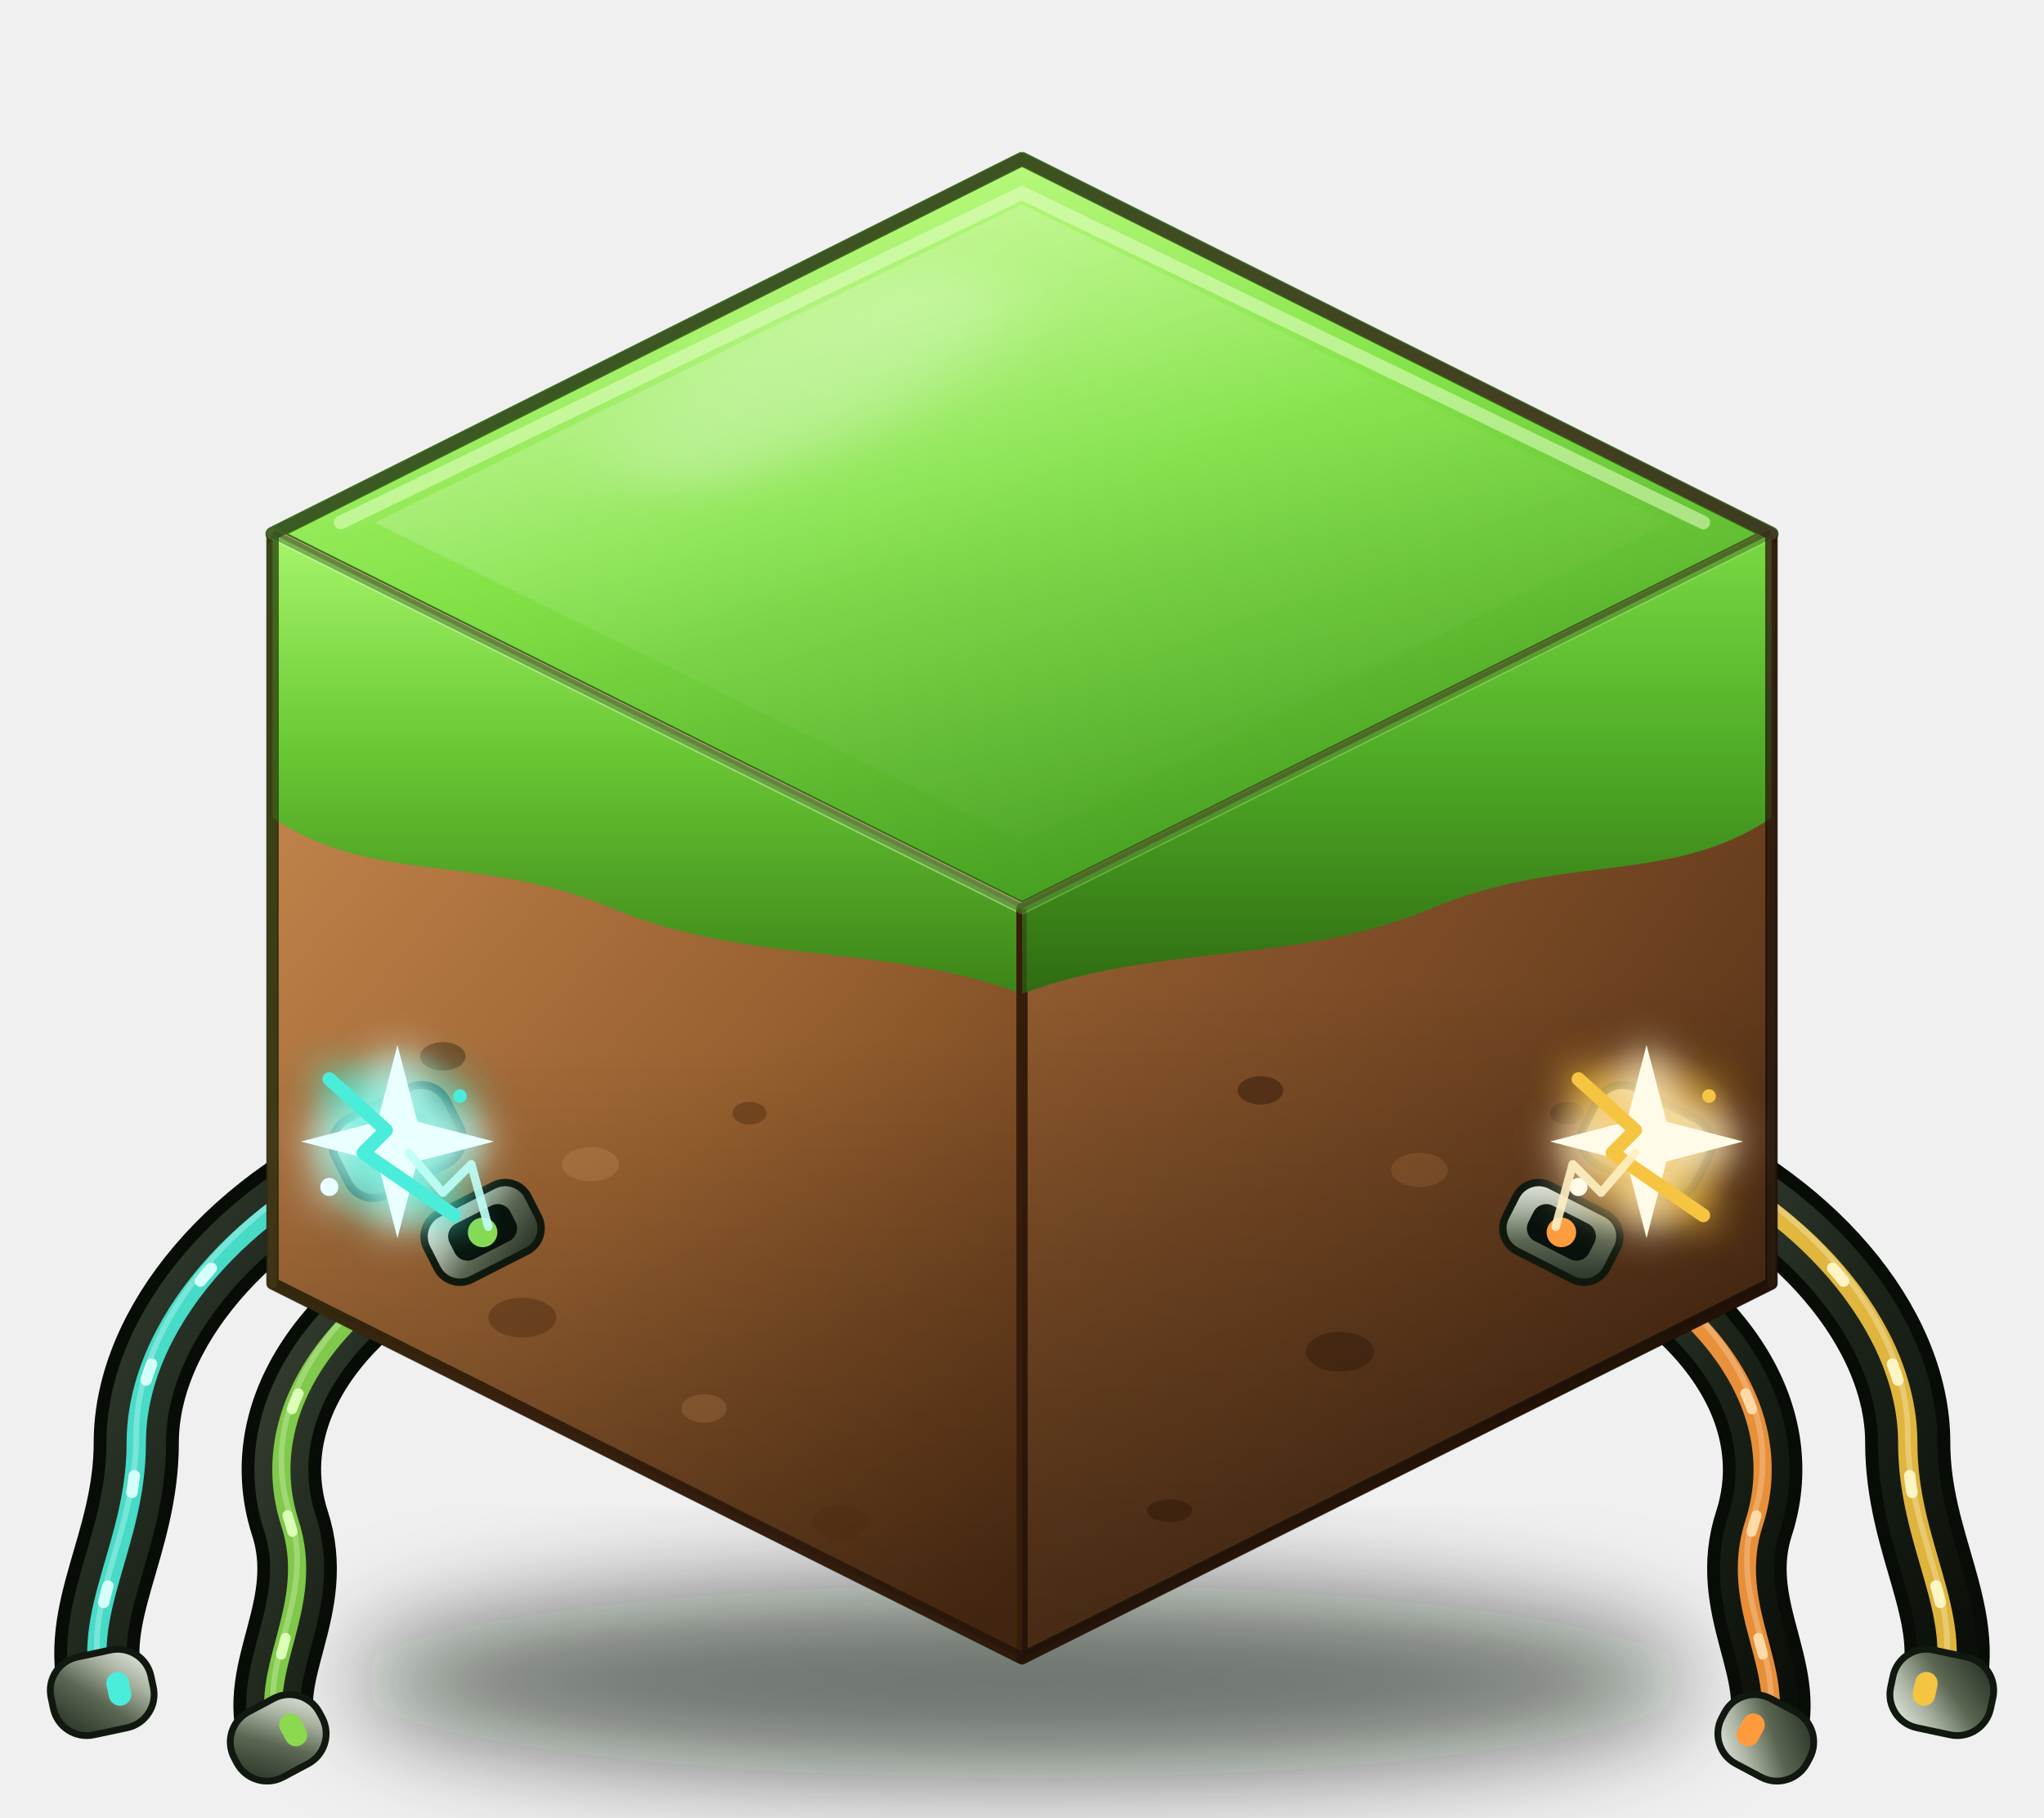
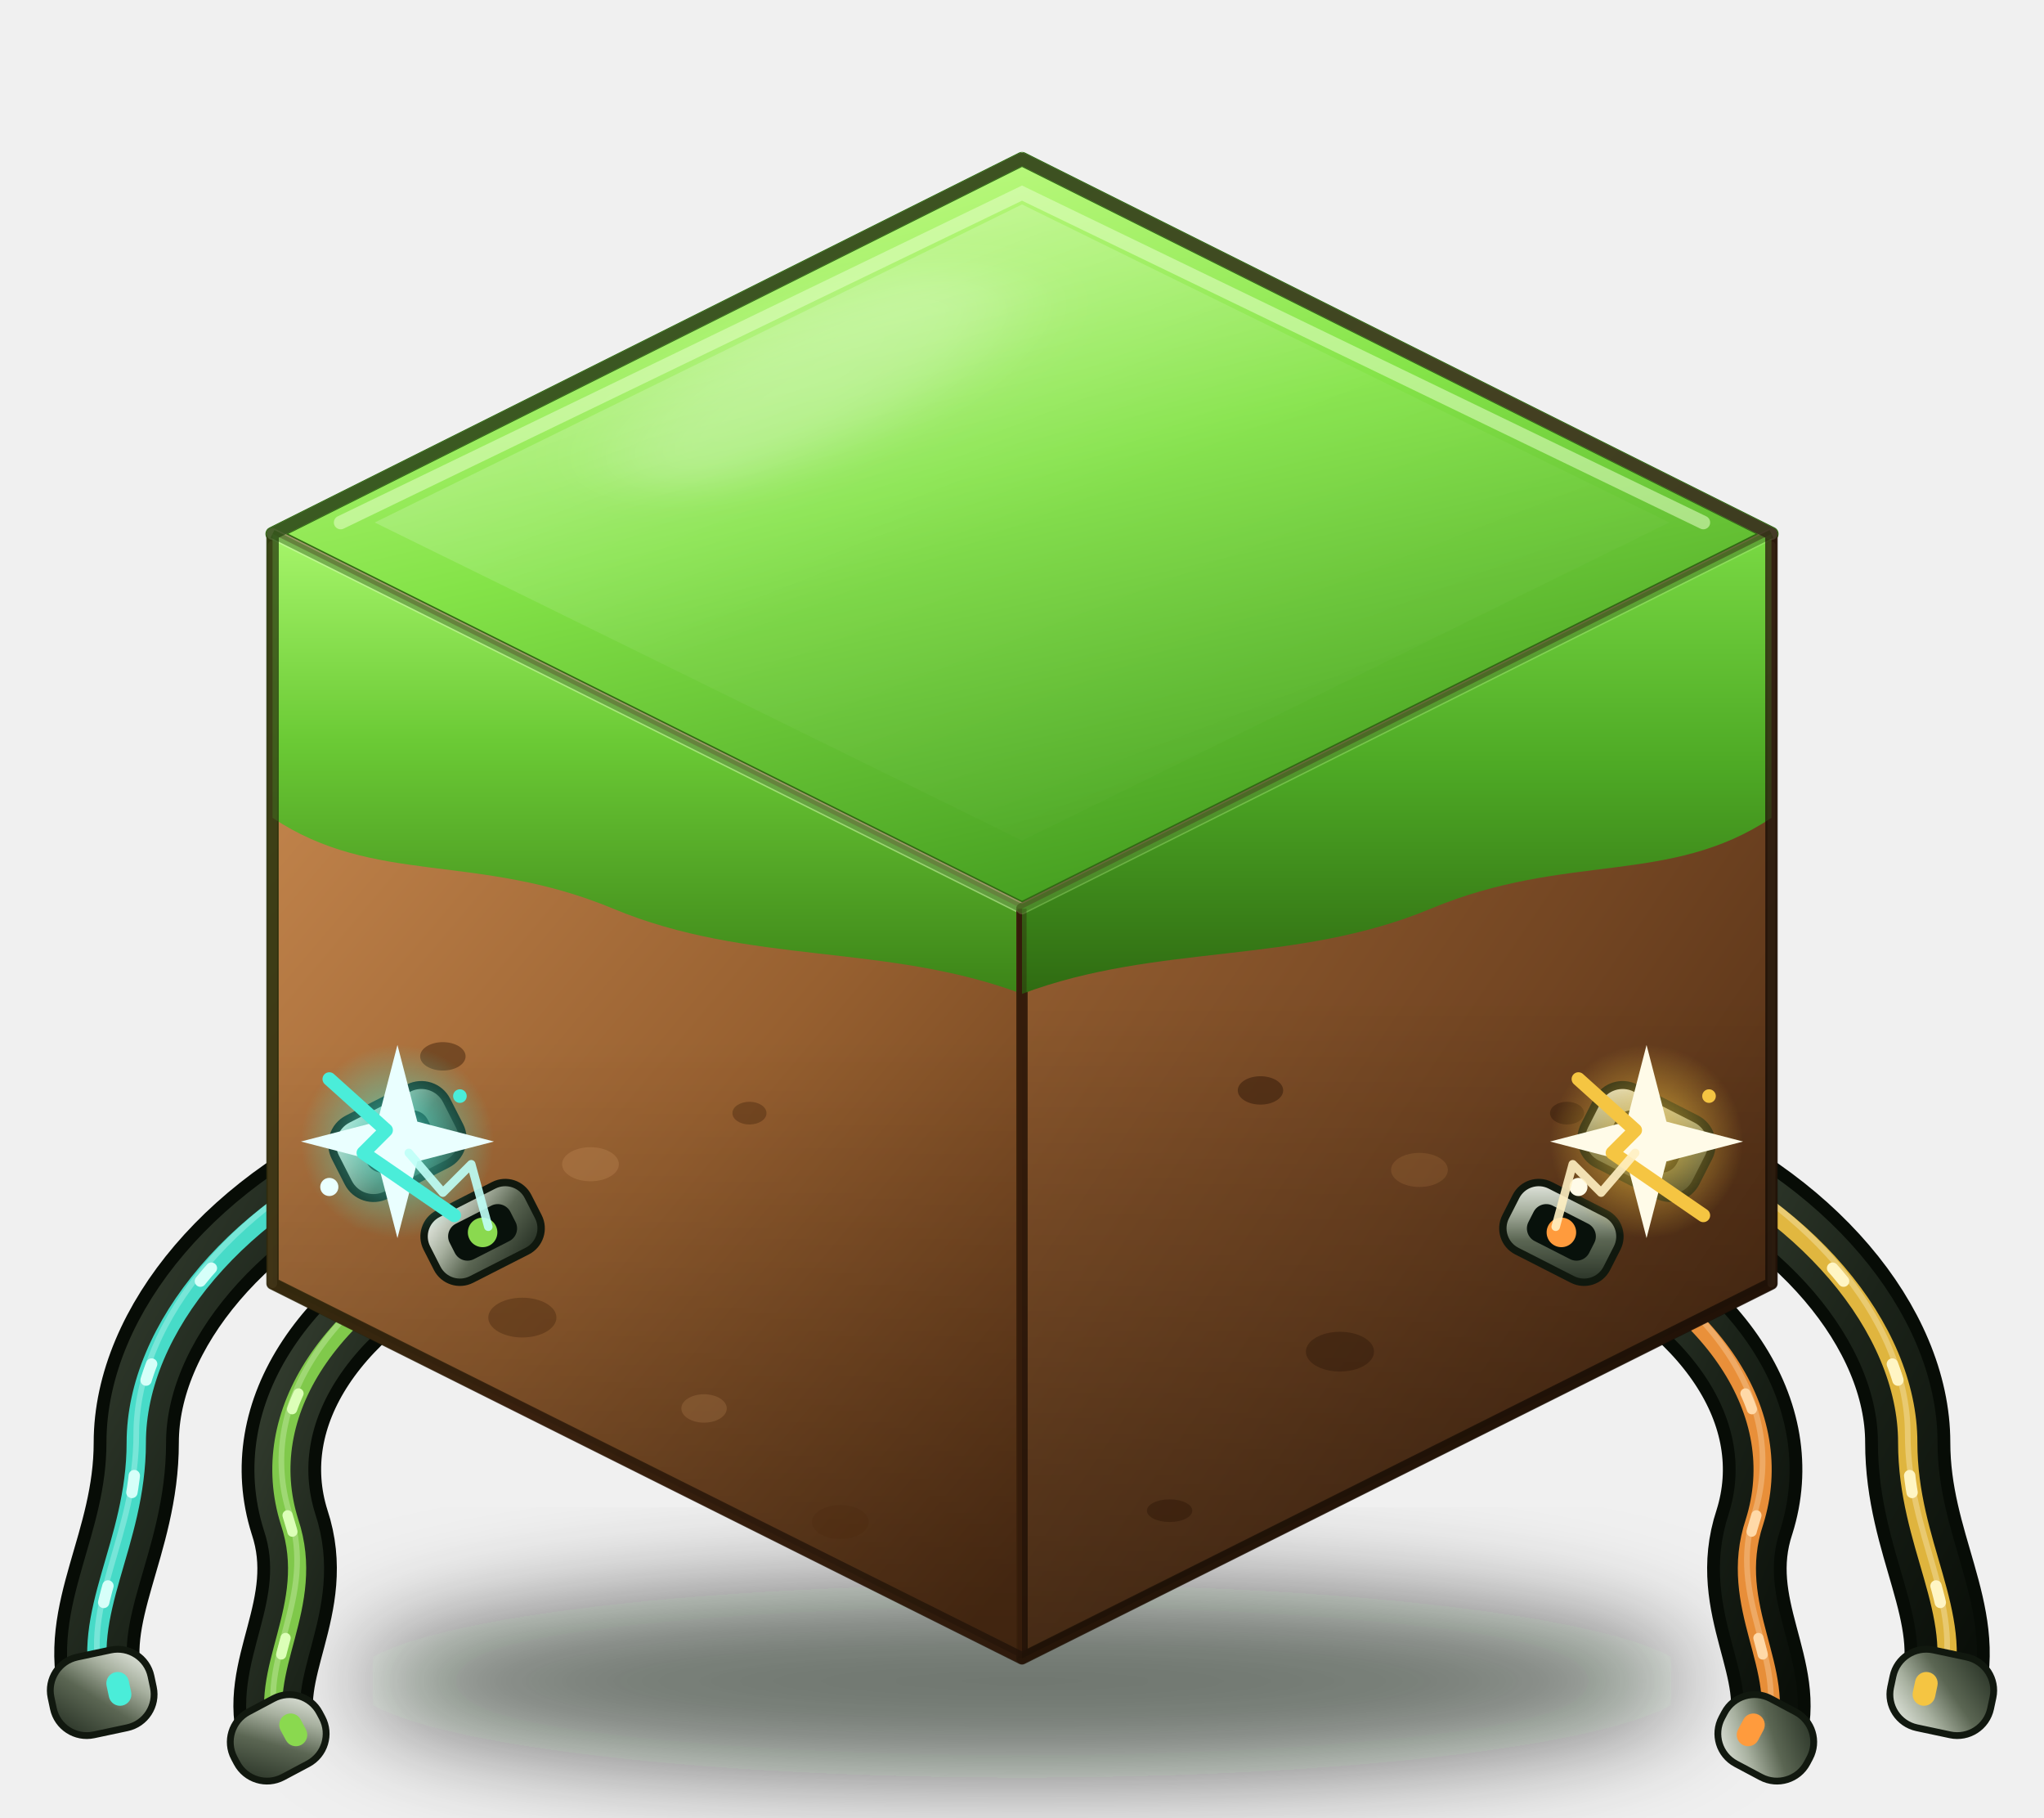
- <svg xmlns="http://www.w3.org/2000/svg" viewBox="0 0 360 320" role="img" aria-label="Glossy grass block with two glowing cables on each side">
+ <svg xmlns="http://www.w3.org/2000/svg" viewBox="0 0 360 320" style="background: transparent" role="img" aria-label="Glossy grass block with two glowing cables on each side">
  <defs>
    <linearGradient id="topGrad" x1="0.2" y1="0" x2="0.65" y2="1">
      <stop offset="0" stop-color="#c9ff8c" />
      <stop offset="0.45" stop-color="#84e348" />
      <stop offset="1" stop-color="#3f971c" />
    </linearGradient>
    <linearGradient id="topSheen" x1="0" y1="0" x2="0.8" y2="1">
      <stop offset="0" stop-color="#ffffff" stop-opacity="0.55" />
      <stop offset="0.55" stop-color="#ffffff" stop-opacity="0.08" />
      <stop offset="1" stop-color="#ffffff" stop-opacity="0" />
    </linearGradient>
    <linearGradient id="leftGrad" x1="0.1" y1="0" x2="0.9" y2="1">
      <stop offset="0" stop-color="#c98a50" />
      <stop offset="0.55" stop-color="#976030" />
      <stop offset="1" stop-color="#5d3517" />
    </linearGradient>
    <linearGradient id="rightGrad" x1="0" y1="0" x2="1" y2="1">
      <stop offset="0" stop-color="#a26836" />
      <stop offset="0.55" stop-color="#724522" />
      <stop offset="1" stop-color="#43240f" />
    </linearGradient>
    <linearGradient id="grassLeft" x1="0" y1="0" x2="0" y2="1">
      <stop offset="0" stop-color="#a6f56a" />
      <stop offset="0.45" stop-color="#6bca35" />
      <stop offset="1" stop-color="#3c8418" />
    </linearGradient>
    <linearGradient id="grassRight" x1="0" y1="0" x2="0" y2="1">
      <stop offset="0" stop-color="#79d943" />
      <stop offset="0.5" stop-color="#4eaa25" />
      <stop offset="1" stop-color="#2f6b12" />
    </linearGradient>
    <linearGradient id="leftShade" x1="0" y1="0.45" x2="0" y2="1">
      <stop offset="0" stop-color="#000000" stop-opacity="0" />
      <stop offset="1" stop-color="#000000" stop-opacity="0.45" />
    </linearGradient>
    <linearGradient id="rightShade" x1="0" y1="0.4" x2="0" y2="1">
      <stop offset="0" stop-color="#000000" stop-opacity="0" />
      <stop offset="1" stop-color="#000000" stop-opacity="0.55" />
    </linearGradient>
    <linearGradient id="outline" x1="0" y1="0" x2="1" y2="1">
      <stop offset="0" stop-color="#1e4b0b" />
      <stop offset="0.5" stop-color="#2d1a0b" />
      <stop offset="1" stop-color="#120a04" />
    </linearGradient>
    <linearGradient id="metal" x1="0" y1="0" x2="0.8" y2="1">
      <stop offset="0" stop-color="#f4f7f1" />
      <stop offset="0.35" stop-color="#a7b09f" />
      <stop offset="0.62" stop-color="#5b6653" />
      <stop offset="1" stop-color="#2b3528" />
    </linearGradient>
    <linearGradient id="cableCasing" x1="0" y1="0" x2="1" y2="1">
      <stop offset="0" stop-color="#3a4435" />
      <stop offset="0.5" stop-color="#1c241a" />
      <stop offset="1" stop-color="#0a0f09" />
    </linearGradient>
    <radialGradient id="cyanGlow">
      <stop offset="0" stop-color="#d8fff9" stop-opacity="0.95" />
      <stop offset="0.35" stop-color="#4aedd9" stop-opacity="0.5" />
      <stop offset="1" stop-color="#4aedd9" stop-opacity="0" />
    </radialGradient>
    <radialGradient id="goldGlow">
      <stop offset="0" stop-color="#fff5c4" stop-opacity="0.95" />
      <stop offset="0.35" stop-color="#f5c542" stop-opacity="0.5" />
      <stop offset="1" stop-color="#f5c542" stop-opacity="0" />
    </radialGradient>
    <filter id="softShadow" x="-40%" y="-40%" width="180%" height="180%">
      <feGaussianBlur stdDeviation="9" />
    </filter>
    <filter id="blur6" x="-80%" y="-80%" width="260%" height="260%">
      <feGaussianBlur stdDeviation="6" />
    </filter>
-     <filter id="sparkGlow" x="-120%" y="-120%" width="340%" height="340%">
-       <feGaussianBlur stdDeviation="3.5" result="blur" />
-       <feMerge>
-         <feMergeNode in="blur" />
-         <feMergeNode in="blur" />
-         <feMergeNode in="SourceGraphic" />
-       </feMerge>
-     </filter>
    <clipPath id="leftFace">
      <path d="M48 94 L180 160 L180 292 L48 226 Z" />
    </clipPath>
    <clipPath id="rightFace">
      <path d="M312 94 L180 160 L180 292 L312 226 Z" />
    </clipPath>
  </defs>
  <ellipse cx="180" cy="296" rx="118" ry="17" fill="#031006" opacity="0.55" filter="url(#softShadow)" />
  <g fill="none" stroke-linecap="round" stroke-linejoin="round">
    <path d="M70 201 C42 212 24 234 24 254 C24 272 14 284 18 298" stroke="#070c06" stroke-width="15" />
    <path d="M70 201 C42 212 24 234 24 254 C24 272 14 284 18 298" stroke="url(#cableCasing)" stroke-width="10.5" />
    <path d="M70 201 C42 212 24 234 24 254 C24 272 14 284 18 298" stroke="#4aedd9" stroke-width="3.4" opacity="0.9" />
    <path d="M70 199.5 C42 210.5 24 232.5 24 252.5 C24 270.5 14 282.5 18 296.5" stroke="#eaffff" stroke-width="1" opacity="0.3" />
    <path d="M70 201 C42 212 24 234 24 254 C24 272 14 284 18 298" stroke="#d6fff9" stroke-width="2" stroke-dasharray="3 17">
      <animate attributeName="stroke-dashoffset" from="0" to="-40" dur="1.7s" repeatCount="indefinite" />
    </path>
    <path d="M85 217 C58 229 45 249 51 268 C56 283 45 294 49 306" stroke="#070c06" stroke-width="14" />
    <path d="M85 217 C58 229 45 249 51 268 C56 283 45 294 49 306" stroke="url(#cableCasing)" stroke-width="9.5" />
    <path d="M85 217 C58 229 45 249 51 268 C56 283 45 294 49 306" stroke="#8ad94f" stroke-width="3.2" opacity="0.9" />
    <path d="M85 215.5 C58 227.5 45 247.5 51 266.5 C56 281.5 45 292.5 49 304.5" stroke="#f2ffdf" stroke-width="1" opacity="0.28" />
    <path d="M85 217 C58 229 45 249 51 268 C56 283 45 294 49 306" stroke="#dcffb8" stroke-width="1.8" stroke-dasharray="3 19">
      <animate attributeName="stroke-dashoffset" from="0" to="-44" dur="1.9s" repeatCount="indefinite" />
    </path>
    <path d="M290 201 C318 212 336 234 336 254 C336 272 346 284 342 298" stroke="#070c06" stroke-width="15" />
    <path d="M290 201 C318 212 336 234 336 254 C336 272 346 284 342 298" stroke="url(#cableCasing)" stroke-width="10.5" />
    <path d="M290 201 C318 212 336 234 336 254 C336 272 346 284 342 298" stroke="#f5c542" stroke-width="3.4" opacity="0.9" />
    <path d="M290 199.5 C318 210.5 336 232.5 336 252.5 C336 270.5 346 282.5 342 296.5" stroke="#fffbe8" stroke-width="1" opacity="0.3" />
    <path d="M290 201 C318 212 336 234 336 254 C336 272 346 284 342 298" stroke="#fff5c4" stroke-width="2" stroke-dasharray="3 17">
      <animate attributeName="stroke-dashoffset" from="0" to="-40" dur="1.6s" repeatCount="indefinite" />
    </path>
    <path d="M275 217 C302 229 315 249 309 268 C304 283 315 294 311 306" stroke="#070c06" stroke-width="14" />
    <path d="M275 217 C302 229 315 249 309 268 C304 283 315 294 311 306" stroke="url(#cableCasing)" stroke-width="9.5" />
    <path d="M275 217 C302 229 315 249 309 268 C304 283 315 294 311 306" stroke="#ff9b3d" stroke-width="3.2" opacity="0.9" />
    <path d="M275 215.5 C302 227.5 315 247.5 309 266.5 C304 281.5 315 292.5 311 304.5" stroke="#fff0d6" stroke-width="1" opacity="0.28" />
    <path d="M275 217 C302 229 315 249 309 268 C304 283 315 294 311 306" stroke="#ffd9a8" stroke-width="1.8" stroke-dasharray="3 19">
      <animate attributeName="stroke-dashoffset" from="0" to="-44" dur="2.1s" repeatCount="indefinite" />
    </path>
  </g>
  <g>
    <g transform="translate(18 298) rotate(78)">
      <rect x="-7" y="-9" width="14" height="18" rx="6" fill="url(#metal)" stroke="#11180f" stroke-width="1.2" />
      <rect x="-3" y="-5" width="6" height="4" rx="2" fill="#4aedd9" />
    </g>
    <g transform="translate(49 306) rotate(62)">
      <rect x="-6.5" y="-8.5" width="13" height="17" rx="6" fill="url(#metal)" stroke="#11180f" stroke-width="1.2" />
      <rect x="-3" y="-5" width="6" height="4" rx="2" fill="#8ad94f" />
    </g>
    <g transform="translate(342 298) rotate(-78)">
      <rect x="-7" y="-9" width="14" height="18" rx="6" fill="url(#metal)" stroke="#11180f" stroke-width="1.2" />
      <rect x="-3" y="-5" width="6" height="4" rx="2" fill="#f5c542" />
    </g>
    <g transform="translate(311 306) rotate(-62)">
      <rect x="-6.5" y="-8.5" width="13" height="17" rx="6" fill="url(#metal)" stroke="#11180f" stroke-width="1.2" />
      <rect x="-3" y="-5" width="6" height="4" rx="2" fill="#ff9b3d" />
    </g>
  </g>
  <g>
    <path d="M180 28 L312 94 L180 160 L48 94 Z" fill="url(#topGrad)" stroke="#2f6b12" stroke-width="2.5" stroke-linejoin="round" />
    <path d="M180 36 L294 92 L180 148 L66 92 Z" fill="url(#topSheen)" opacity="0.62" />
    <ellipse cx="143" cy="67" rx="38" ry="12" transform="rotate(-25 143 67)" fill="#ffffff" opacity="0.22" filter="url(#blur6)" />
    <path d="M60 92 L180 34 L300 92" fill="none" stroke="#e6ffc9" stroke-width="2.4" opacity="0.55" stroke-linecap="round" />
    <path d="M48 94 L180 160 L180 292 L48 226 Z" fill="url(#leftGrad)" stroke="#5a3518" stroke-width="2" stroke-linejoin="round" />
    <g clip-path="url(#leftFace)">
      <rect x="40" y="88" width="148" height="212" fill="url(#leftShade)" opacity="0.75" />
      <ellipse cx="78" cy="186" rx="4" ry="2.5" fill="#4b2a10" opacity="0.55" />
      <ellipse cx="104" cy="205" rx="5" ry="3" fill="#d39a63" opacity="0.24" />
      <ellipse cx="132" cy="196" rx="3" ry="2" fill="#4b2a10" opacity="0.45" />
      <ellipse cx="92" cy="232" rx="6" ry="3.5" fill="#4b2a10" opacity="0.45" />
      <ellipse cx="124" cy="248" rx="4" ry="2.5" fill="#d39a63" opacity="0.2" />
      <ellipse cx="68" cy="256" rx="4" ry="2" fill="#4b2a10" opacity="0.5" />
      <ellipse cx="148" cy="268" rx="5" ry="3" fill="#4b2a10" opacity="0.34" />
      <ellipse cx="108" cy="276" rx="4" ry="2.5" fill="#d39a63" opacity="0.18" />
    </g>
    <path d="M48 94 L180 160 L180 175 C156 166 132 170 108 160 C84 150 66 156 48 144 Z" fill="url(#grassLeft)" />
    <path d="M48 94 L180 160" fill="none" stroke="#dcffb8" stroke-width="2" opacity="0.5" stroke-linecap="round" />
    <path d="M312 94 L180 160 L180 292 L312 226 Z" fill="url(#rightGrad)" stroke="#3b210d" stroke-width="2" stroke-linejoin="round" />
    <g clip-path="url(#rightFace)">
      <rect x="176" y="88" width="144" height="212" fill="url(#rightShade)" opacity="0.8" />
      <ellipse cx="222" cy="192" rx="4" ry="2.5" fill="#2f1808" opacity="0.5" />
      <ellipse cx="250" cy="206" rx="5" ry="3" fill="#c98a50" opacity="0.18" />
      <ellipse cx="276" cy="196" rx="3" ry="2" fill="#2f1808" opacity="0.45" />
      <ellipse cx="236" cy="238" rx="6" ry="3.5" fill="#2f1808" opacity="0.45" />
      <ellipse cx="268" cy="252" rx="4" ry="2.5" fill="#c98a50" opacity="0.15" />
      <ellipse cx="206" cy="266" rx="4" ry="2" fill="#2f1808" opacity="0.5" />
      <ellipse cx="286" cy="268" rx="5" ry="3" fill="#2f1808" opacity="0.3" />
    </g>
    <path d="M312 94 L180 160 L180 175 C204 166 228 170 252 160 C276 150 294 156 312 144 Z" fill="url(#grassRight)" />
    <path d="M312 94 L180 160" fill="none" stroke="#b9f28a" stroke-width="2" opacity="0.35" stroke-linecap="round" />
    <path d="M48 94 L180 28 L312 94" fill="none" stroke="#e6ffc9" stroke-width="2.2" opacity="0.45" stroke-linecap="round" />
    <path d="M48 96 L48 226" fill="none" stroke="#f1c690" stroke-width="1.6" opacity="0.28" stroke-linecap="round" />
    <path d="M312 96 L312 226" fill="none" stroke="#ffd9a8" stroke-width="1.4" opacity="0.18" stroke-linecap="round" />
    <path d="M180 160 L180 292" fill="none" stroke="#2b1508" stroke-width="1.6" opacity="0.35" />
    <path d="M48 94 L180 160 L312 94" fill="none" stroke="#2f6b12" stroke-width="1.5" opacity="0.5" />
    <path d="M180 28 L312 94 L312 226 L180 292 L48 226 L48 94 Z" fill="none" stroke="url(#outline)" stroke-width="2.2" stroke-linejoin="round" opacity="0.75" />
  </g>
  <g>
    <g transform="translate(70 201) rotate(-27)">
      <rect x="-11" y="-7.5" width="22" height="15" rx="5" fill="url(#metal)" stroke="#10180e" stroke-width="1.4" />
      <rect x="-6.5" y="-4" width="13" height="8" rx="3" fill="#08110b" />
      <circle r="3" fill="#4aedd9" />
    </g>
    <g transform="translate(85 217) rotate(-27)">
      <rect x="-10" y="-6.5" width="20" height="13" rx="4.5" fill="url(#metal)" stroke="#10180e" stroke-width="1.3" />
      <rect x="-6" y="-3.5" width="12" height="7" rx="2.5" fill="#08110b" />
      <circle r="2.6" fill="#8ad94f" />
    </g>
    <g transform="translate(290 201) rotate(27)">
      <rect x="-11" y="-7.5" width="22" height="15" rx="5" fill="url(#metal)" stroke="#10180e" stroke-width="1.4" />
      <rect x="-6.5" y="-4" width="13" height="8" rx="3" fill="#08110b" />
      <circle r="3" fill="#f5c542" />
    </g>
    <g transform="translate(275 217) rotate(27)">
      <rect x="-10" y="-6.5" width="20" height="13" rx="4.5" fill="url(#metal)" stroke="#10180e" stroke-width="1.3" />
      <rect x="-6" y="-3.5" width="12" height="7" rx="2.5" fill="#08110b" />
      <circle r="2.6" fill="#ff9b3d" />
    </g>
  </g>
-   <g filter="url(#sparkGlow)">
+   <g>
    <g transform="translate(70 201)">
      <circle r="17" fill="url(#cyanGlow)">
        <animate attributeName="opacity" values="0.25;0.95;0.3" dur="1.8s" repeatCount="indefinite" />
      </circle>
      <g>
        <animateTransform attributeName="transform" type="scale" values="0.55;1.18;0.65" dur="1.8s" repeatCount="indefinite" />
        <path d="M0 -17 L3.5 -3.5 L17 0 L3.5 3.5 L0 17 L-3.5 3.5 L-17 0 L-3.5 -3.5 Z" fill="#eaffff" />
        <path d="M-12 -11 L-2 -2 L-6 2 L10 13" fill="none" stroke="#4aedd9" stroke-width="2.4" stroke-linecap="round" stroke-linejoin="round" />
        <circle cx="-12" cy="8" r="1.6" fill="#eaffff" />
        <circle cx="11" cy="-8" r="1.2" fill="#4aedd9" />
      </g>
    </g>
    <g transform="translate(290 201)">
      <circle r="17" fill="url(#goldGlow)">
        <animate attributeName="opacity" values="0.25;0.95;0.3" dur="1.8s" begin="0.7s" repeatCount="indefinite" />
      </circle>
      <g>
        <animateTransform attributeName="transform" type="scale" values="0.55;1.18;0.65" dur="1.8s" begin="0.7s" repeatCount="indefinite" />
        <path d="M0 -17 L3.5 -3.5 L17 0 L3.5 3.5 L0 17 L-3.5 3.5 L-17 0 L-3.5 -3.5 Z" fill="#fffbe8" />
        <path d="M-12 -11 L-2 -2 L-6 2 L10 13" fill="none" stroke="#f5c542" stroke-width="2.4" stroke-linecap="round" stroke-linejoin="round" />
        <circle cx="-12" cy="8" r="1.6" fill="#fffbe8" />
        <circle cx="11" cy="-8" r="1.2" fill="#f5c542" />
      </g>
    </g>
  </g>
  <g fill="none" stroke-linecap="round" stroke-linejoin="round">
    <path d="M72 203 L78 210 L83 205 L86 216" stroke="#bffff7" stroke-width="1.5" opacity="0.9">
      <animate attributeName="opacity" values="0.15;0.95;0.2;0.8;0.15" dur="2.2s" repeatCount="indefinite" />
    </path>
    <path d="M288 203 L282 210 L277 205 L274 216" stroke="#fff0c2" stroke-width="1.5" opacity="0.9">
      <animate attributeName="opacity" values="0.15;0.95;0.2;0.8;0.15" dur="2.4s" begin="0.6s" repeatCount="indefinite" />
    </path>
  </g>
</svg>
